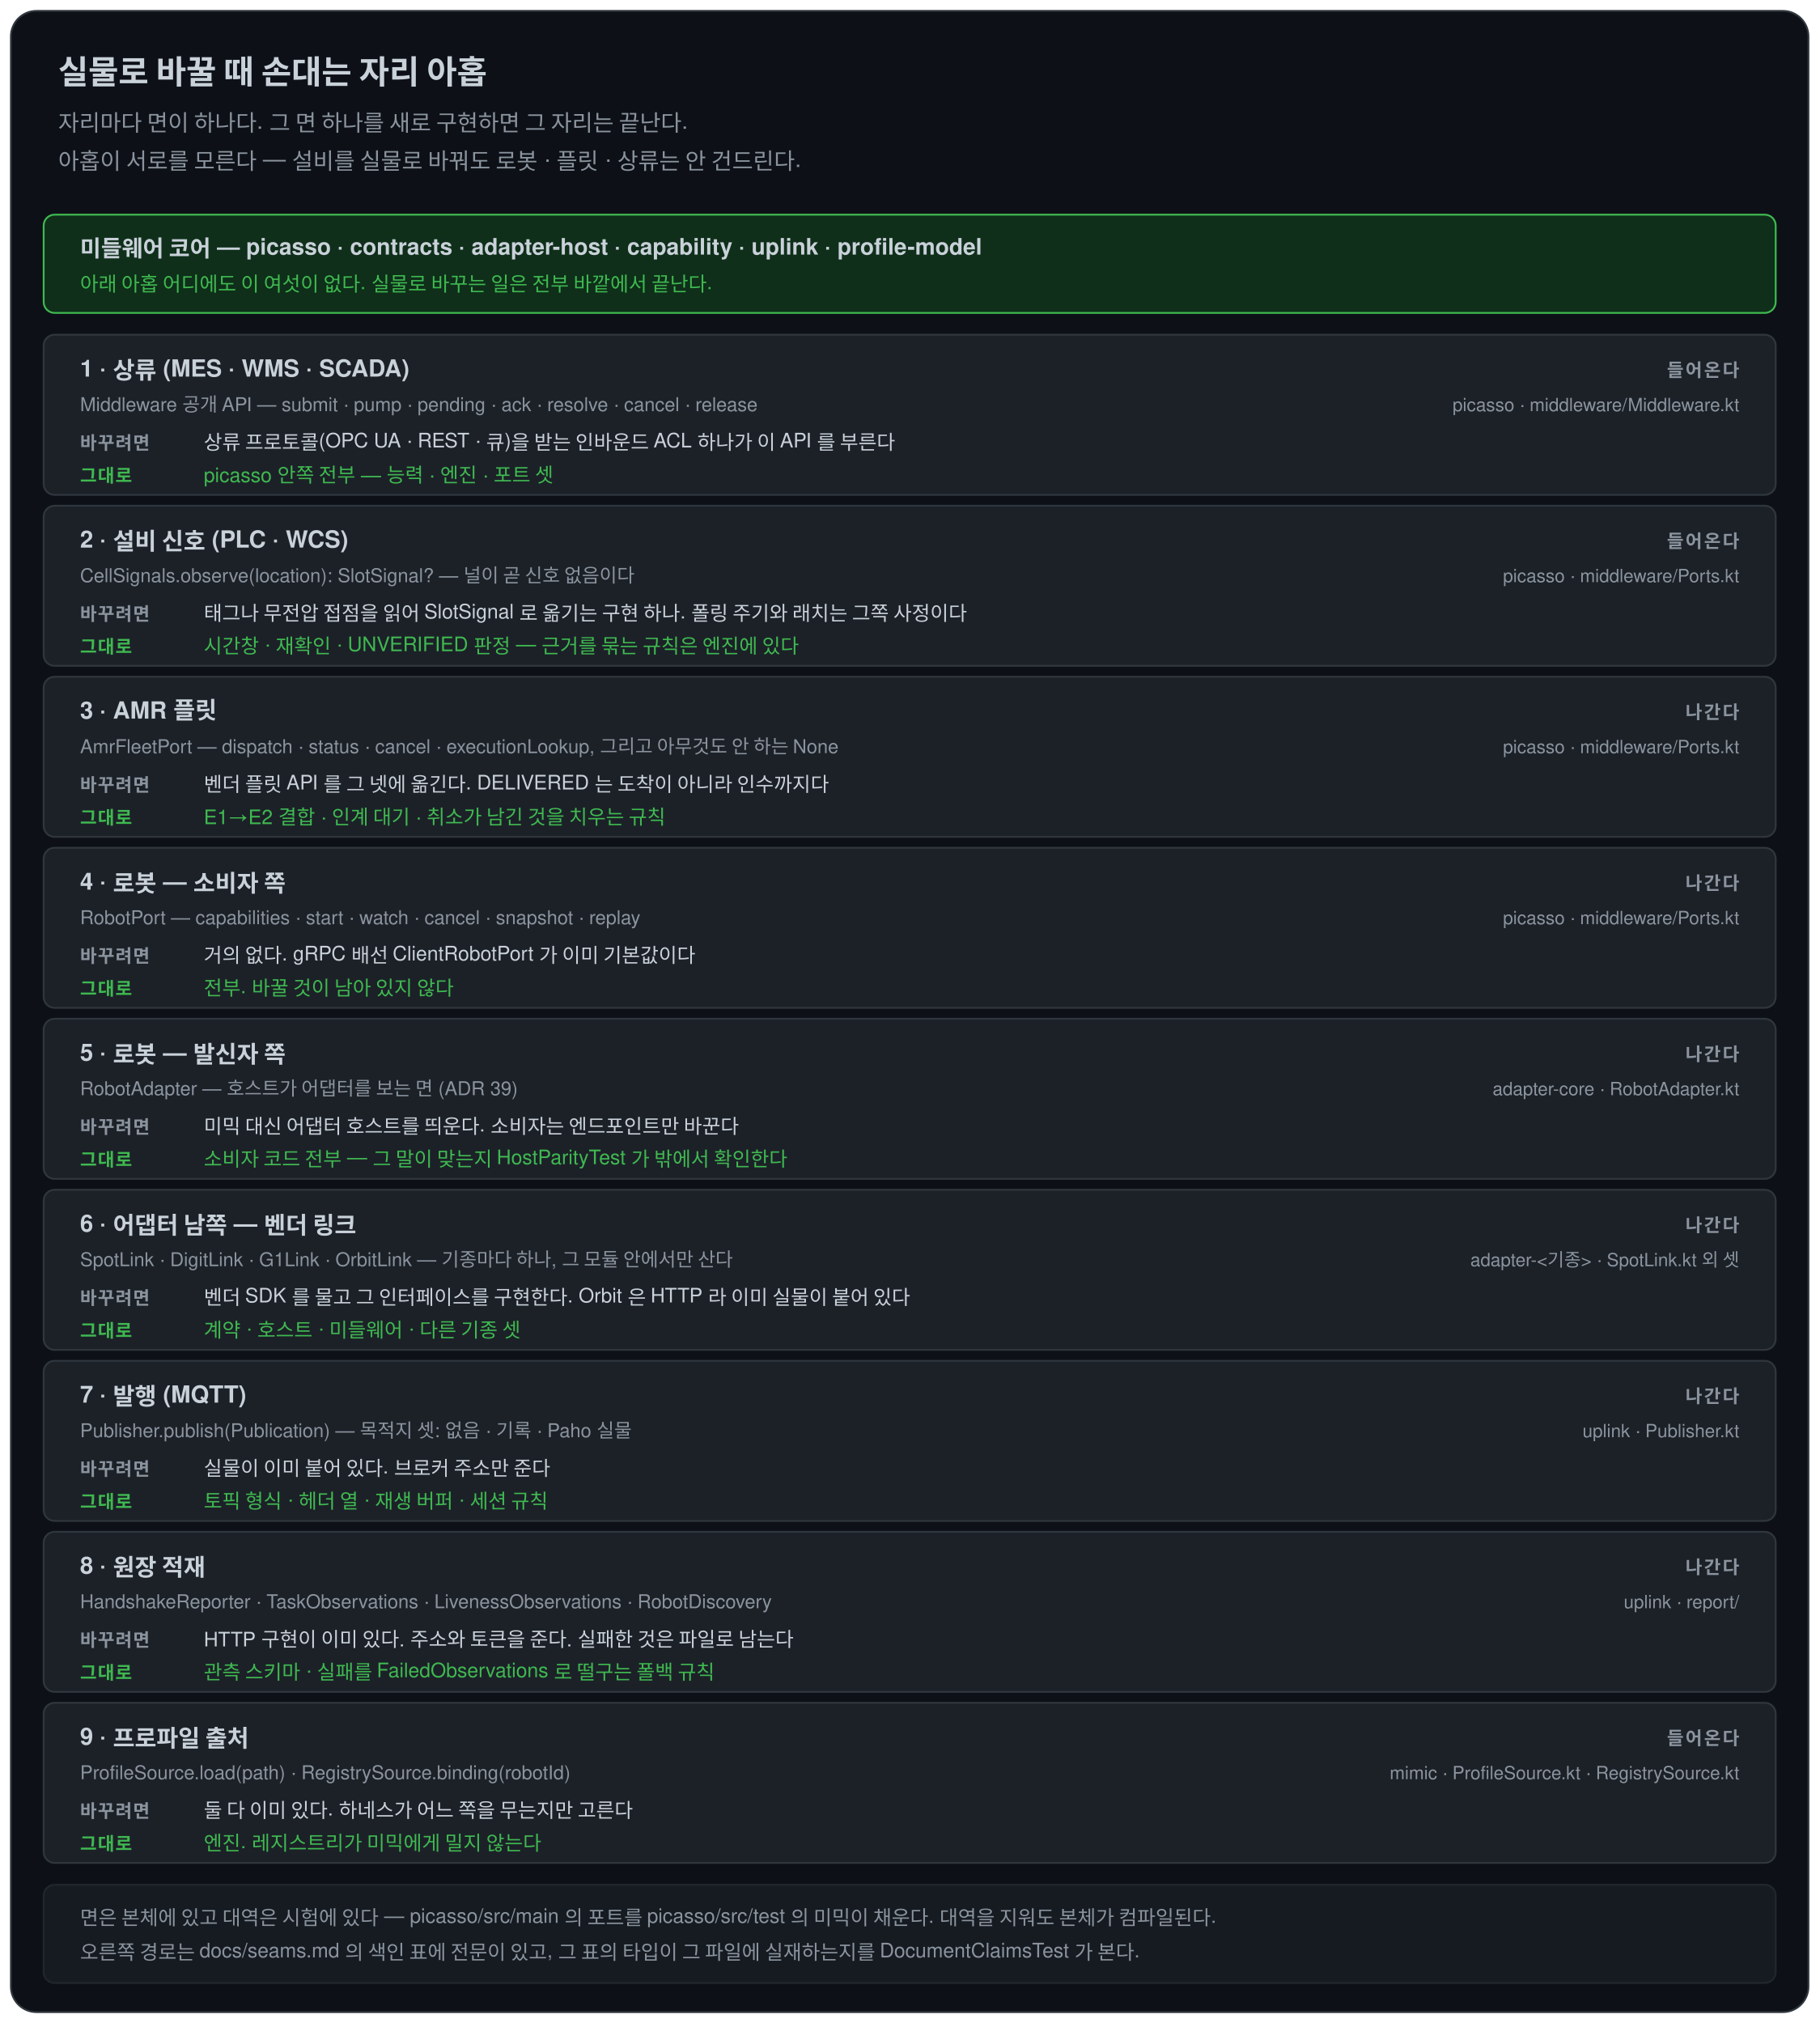
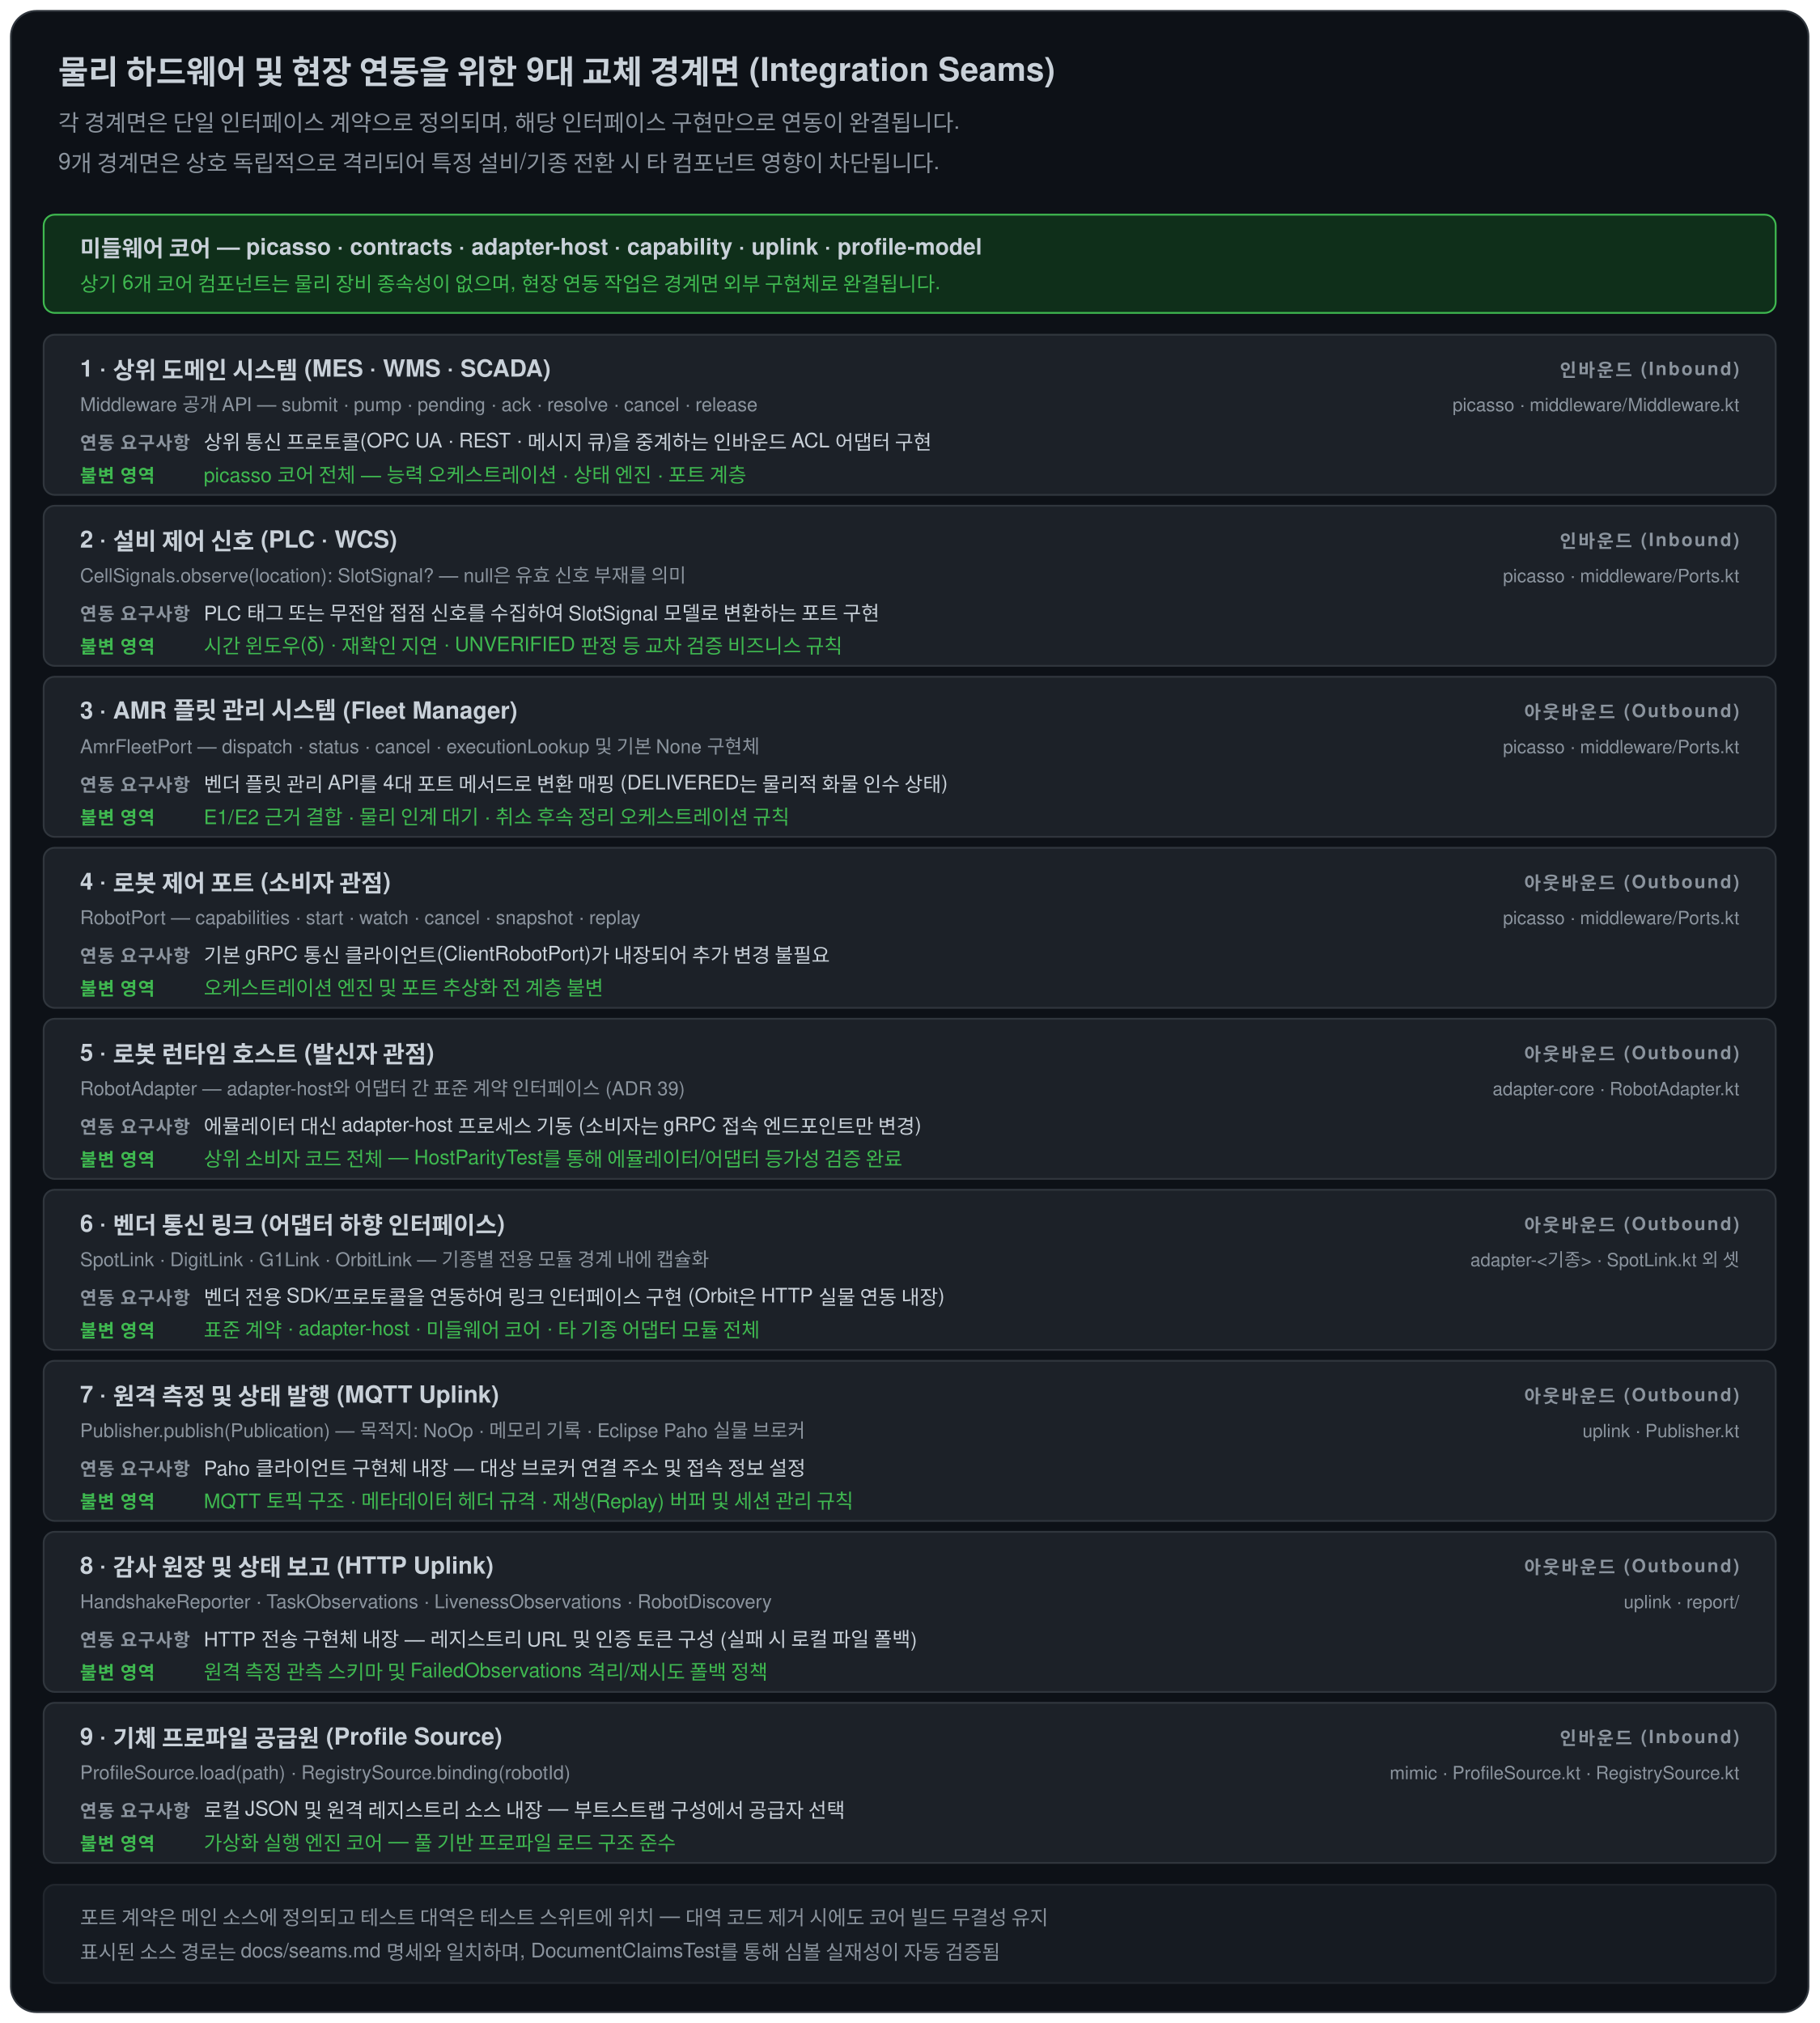
<svg xmlns="http://www.w3.org/2000/svg" width="1000" height="1112" viewBox="0 0 1000 1112" font-family="Malgun Gothic,Apple SD Gothic Neo,Noto Sans KR,Segoe UI,-apple-system,Helvetica,Arial,sans-serif">
  <rect x="6" y="6" width="988" height="1100" rx="14" fill="#0d1117" stroke="#30363d" />
-   <text x="32" y="46" font-size="18" font-weight="600" fill="#c9d1d9">실물로 바꿀 때 손대는 자리 아홉</text>
-   <text x="32" y="72" font-size="12.5" fill="#8b949e">자리마다 면이 하나다. 그 면 하나를 새로 구현하면 그 자리는 끝난다.</text>
-   <text x="32" y="93" font-size="12.5" fill="#8b949e">아홉이 서로를 모른다 — 설비를 실물로 바꿔도 로봇 · 플릿 · 상류는 안 건드린다.</text>
+   <text x="32" y="46" font-size="18" font-weight="600" fill="#c9d1d9">물리 하드웨어 및 현장 연동을 위한 9대 교체 경계면 (Integration Seams)</text>
+   <text x="32" y="72" font-size="12.5" fill="#8b949e">각 경계면은 단일 인터페이스 계약으로 정의되며, 해당 인터페이스 구현만으로 연동이 완결됩니다.</text>
+   <text x="32" y="93" font-size="12.5" fill="#8b949e">9개 경계면은 상호 독립적으로 격리되어 특정 설비/기종 전환 시 타 컴포넌트 영향이 차단됩니다.</text>
  <rect x="24" y="118" width="952" height="54" rx="6" fill="#0f2f1a" stroke="#3fb950" />
  <text x="44" y="141" font-size="12.5" font-weight="600" fill="#c9d1d9">미들웨어 코어 — picasso · contracts · adapter-host · capability · uplink · profile-model</text>
-   <text x="44" y="160" font-size="11" fill="#3fb950">아래 아홉 어디에도 이 여섯이 없다. 실물로 바꾸는 일은 전부 바깥에서 끝난다.</text>
+   <text x="44" y="160" font-size="11" fill="#3fb950">상기 6개 코어 컴포넌트는 물리 장비 종속성이 없으며, 현장 연동 작업은 경계면 외부 구현체로 완결됩니다.</text>
  <rect x="24" y="184" width="952" height="88" rx="6" fill="#1c2128" stroke="#30363d" />
-   <text x="44" y="207" font-size="13" font-weight="600" fill="#c9d1d9">1 · 상류 (MES · WMS · SCADA)</text>
-   <text x="956" y="207" font-size="10" font-weight="700" text-anchor="end" letter-spacing="1" fill="#8b949e">들어온다</text>
+   <text x="44" y="207" font-size="13" font-weight="600" fill="#c9d1d9">1 · 상위 도메인 시스템 (MES · WMS · SCADA)</text>
+   <text x="956" y="207" font-size="10" font-weight="700" text-anchor="end" letter-spacing="1" fill="#8b949e">인바운드 (Inbound)</text>
  <text x="44" y="226" font-size="10.5" fill="#8b949e">Middleware 공개 API — submit · pump · pending · ack · resolve · cancel · release</text>
  <text x="956" y="226" font-size="10" text-anchor="end" fill="#8b949e">picasso · middleware/Middleware.kt</text>
-   <text x="44" y="247" font-size="10" font-weight="700" letter-spacing="0.5" fill="#8b949e">바꾸려면</text>
-   <text x="112" y="247" font-size="11" fill="#c9d1d9">상류 프로토콜(OPC UA · REST · 큐)을 받는 인바운드 ACL 하나가 이 API 를 부른다</text>
-   <text x="44" y="265" font-size="10" font-weight="700" letter-spacing="0.5" fill="#3fb950">그대로</text>
-   <text x="112" y="265" font-size="11" fill="#3fb950">picasso 안쪽 전부 — 능력 · 엔진 · 포트 셋</text>
+   <text x="44" y="247" font-size="10" font-weight="700" letter-spacing="0.5" fill="#8b949e">연동 요구사항</text>
+   <text x="112" y="247" font-size="11" fill="#c9d1d9">상위 통신 프로토콜(OPC UA · REST · 메시지 큐)을 중계하는 인바운드 ACL 어댑터 구현</text>
+   <text x="44" y="265" font-size="10" font-weight="700" letter-spacing="0.5" fill="#3fb950">불변 영역</text>
+   <text x="112" y="265" font-size="11" fill="#3fb950">picasso 코어 전체 — 능력 오케스트레이션 · 상태 엔진 · 포트 계층</text>
  <rect x="24" y="278" width="952" height="88" rx="6" fill="#1c2128" stroke="#30363d" />
-   <text x="44" y="301" font-size="13" font-weight="600" fill="#c9d1d9">2 · 설비 신호 (PLC · WCS)</text>
-   <text x="956" y="301" font-size="10" font-weight="700" text-anchor="end" letter-spacing="1" fill="#8b949e">들어온다</text>
-   <text x="44" y="320" font-size="10.5" fill="#8b949e">CellSignals.observe(location): SlotSignal?  —  널이 곧 신호 없음이다</text>
+   <text x="44" y="301" font-size="13" font-weight="600" fill="#c9d1d9">2 · 설비 제어 신호 (PLC · WCS)</text>
+   <text x="956" y="301" font-size="10" font-weight="700" text-anchor="end" letter-spacing="1" fill="#8b949e">인바운드 (Inbound)</text>
+   <text x="44" y="320" font-size="10.5" fill="#8b949e">CellSignals.observe(location): SlotSignal?  —  null은 유효 신호 부재를 의미</text>
  <text x="956" y="320" font-size="10" text-anchor="end" fill="#8b949e">picasso · middleware/Ports.kt</text>
-   <text x="44" y="341" font-size="10" font-weight="700" letter-spacing="0.5" fill="#8b949e">바꾸려면</text>
-   <text x="112" y="341" font-size="11" fill="#c9d1d9">태그나 무전압 접점을 읽어 SlotSignal 로 옮기는 구현 하나. 폴링 주기와 래치는 그쪽 사정이다</text>
-   <text x="44" y="359" font-size="10" font-weight="700" letter-spacing="0.5" fill="#3fb950">그대로</text>
-   <text x="112" y="359" font-size="11" fill="#3fb950">시간창 · 재확인 · UNVERIFIED 판정 — 근거를 묶는 규칙은 엔진에 있다</text>
+   <text x="44" y="341" font-size="10" font-weight="700" letter-spacing="0.5" fill="#8b949e">연동 요구사항</text>
+   <text x="112" y="341" font-size="11" fill="#c9d1d9">PLC 태그 또는 무전압 접점 신호를 수집하여 SlotSignal 모델로 변환하는 포트 구현</text>
+   <text x="44" y="359" font-size="10" font-weight="700" letter-spacing="0.5" fill="#3fb950">불변 영역</text>
+   <text x="112" y="359" font-size="11" fill="#3fb950">시간 윈도우(δ) · 재확인 지연 · UNVERIFIED 판정 등 교차 검증 비즈니스 규칙</text>
  <rect x="24" y="372" width="952" height="88" rx="6" fill="#1c2128" stroke="#30363d" />
-   <text x="44" y="395" font-size="13" font-weight="600" fill="#c9d1d9">3 · AMR 플릿</text>
-   <text x="956" y="395" font-size="10" font-weight="700" text-anchor="end" letter-spacing="1" fill="#8b949e">나간다</text>
-   <text x="44" y="414" font-size="10.5" fill="#8b949e">AmrFleetPort — dispatch · status · cancel · executionLookup, 그리고 아무것도 안 하는 None</text>
+   <text x="44" y="395" font-size="13" font-weight="600" fill="#c9d1d9">3 · AMR 플릿 관리 시스템 (Fleet Manager)</text>
+   <text x="956" y="395" font-size="10" font-weight="700" text-anchor="end" letter-spacing="1" fill="#8b949e">아웃바운드 (Outbound)</text>
+   <text x="44" y="414" font-size="10.5" fill="#8b949e">AmrFleetPort — dispatch · status · cancel · executionLookup 및 기본 None 구현체</text>
  <text x="956" y="414" font-size="10" text-anchor="end" fill="#8b949e">picasso · middleware/Ports.kt</text>
-   <text x="44" y="435" font-size="10" font-weight="700" letter-spacing="0.5" fill="#8b949e">바꾸려면</text>
-   <text x="112" y="435" font-size="11" fill="#c9d1d9">벤더 플릿 API 를 그 넷에 옮긴다. DELIVERED 는 도착이 아니라 인수까지다</text>
-   <text x="44" y="453" font-size="10" font-weight="700" letter-spacing="0.5" fill="#3fb950">그대로</text>
-   <text x="112" y="453" font-size="11" fill="#3fb950">E1→E2 결합 · 인계 대기 · 취소가 남긴 것을 치우는 규칙</text>
+   <text x="44" y="435" font-size="10" font-weight="700" letter-spacing="0.5" fill="#8b949e">연동 요구사항</text>
+   <text x="112" y="435" font-size="11" fill="#c9d1d9">벤더 플릿 관리 API를 4대 포트 메서드로 변환 매핑 (DELIVERED는 물리적 화물 인수 상태)</text>
+   <text x="44" y="453" font-size="10" font-weight="700" letter-spacing="0.5" fill="#3fb950">불변 영역</text>
+   <text x="112" y="453" font-size="11" fill="#3fb950">E1/E2 근거 결합 · 물리 인계 대기 · 취소 후속 정리 오케스트레이션 규칙</text>
  <rect x="24" y="466" width="952" height="88" rx="6" fill="#1c2128" stroke="#30363d" />
-   <text x="44" y="489" font-size="13" font-weight="600" fill="#c9d1d9">4 · 로봇 — 소비자 쪽</text>
-   <text x="956" y="489" font-size="10" font-weight="700" text-anchor="end" letter-spacing="1" fill="#8b949e">나간다</text>
+   <text x="44" y="489" font-size="13" font-weight="600" fill="#c9d1d9">4 · 로봇 제어 포트 (소비자 관점)</text>
+   <text x="956" y="489" font-size="10" font-weight="700" text-anchor="end" letter-spacing="1" fill="#8b949e">아웃바운드 (Outbound)</text>
  <text x="44" y="508" font-size="10.5" fill="#8b949e">RobotPort — capabilities · start · watch · cancel · snapshot · replay</text>
  <text x="956" y="508" font-size="10" text-anchor="end" fill="#8b949e">picasso · middleware/Ports.kt</text>
-   <text x="44" y="529" font-size="10" font-weight="700" letter-spacing="0.5" fill="#8b949e">바꾸려면</text>
-   <text x="112" y="529" font-size="11" fill="#c9d1d9">거의 없다. gRPC 배선 ClientRobotPort 가 이미 기본값이다</text>
-   <text x="44" y="547" font-size="10" font-weight="700" letter-spacing="0.5" fill="#3fb950">그대로</text>
-   <text x="112" y="547" font-size="11" fill="#3fb950">전부. 바꿀 것이 남아 있지 않다</text>
+   <text x="44" y="529" font-size="10" font-weight="700" letter-spacing="0.5" fill="#8b949e">연동 요구사항</text>
+   <text x="112" y="529" font-size="11" fill="#c9d1d9">기본 gRPC 통신 클라이언트(ClientRobotPort)가 내장되어 추가 변경 불필요</text>
+   <text x="44" y="547" font-size="10" font-weight="700" letter-spacing="0.5" fill="#3fb950">불변 영역</text>
+   <text x="112" y="547" font-size="11" fill="#3fb950">오케스트레이션 엔진 및 포트 추상화 전 계층 불변</text>
  <rect x="24" y="560" width="952" height="88" rx="6" fill="#1c2128" stroke="#30363d" />
-   <text x="44" y="583" font-size="13" font-weight="600" fill="#c9d1d9">5 · 로봇 — 발신자 쪽</text>
-   <text x="956" y="583" font-size="10" font-weight="700" text-anchor="end" letter-spacing="1" fill="#8b949e">나간다</text>
-   <text x="44" y="602" font-size="10.5" fill="#8b949e">RobotAdapter — 호스트가 어댑터를 보는 면 (ADR 39)</text>
+   <text x="44" y="583" font-size="13" font-weight="600" fill="#c9d1d9">5 · 로봇 런타임 호스트 (발신자 관점)</text>
+   <text x="956" y="583" font-size="10" font-weight="700" text-anchor="end" letter-spacing="1" fill="#8b949e">아웃바운드 (Outbound)</text>
+   <text x="44" y="602" font-size="10.5" fill="#8b949e">RobotAdapter — adapter-host와 어댑터 간 표준 계약 인터페이스 (ADR 39)</text>
  <text x="956" y="602" font-size="10" text-anchor="end" fill="#8b949e">adapter-core · RobotAdapter.kt</text>
-   <text x="44" y="623" font-size="10" font-weight="700" letter-spacing="0.5" fill="#8b949e">바꾸려면</text>
-   <text x="112" y="623" font-size="11" fill="#c9d1d9">미믹 대신 어댑터 호스트를 띄운다. 소비자는 엔드포인트만 바꾼다</text>
-   <text x="44" y="641" font-size="10" font-weight="700" letter-spacing="0.5" fill="#3fb950">그대로</text>
-   <text x="112" y="641" font-size="11" fill="#3fb950">소비자 코드 전부 — 그 말이 맞는지 HostParityTest 가 밖에서 확인한다</text>
+   <text x="44" y="623" font-size="10" font-weight="700" letter-spacing="0.5" fill="#8b949e">연동 요구사항</text>
+   <text x="112" y="623" font-size="11" fill="#c9d1d9">에뮬레이터 대신 adapter-host 프로세스 기동 (소비자는 gRPC 접속 엔드포인트만 변경)</text>
+   <text x="44" y="641" font-size="10" font-weight="700" letter-spacing="0.5" fill="#3fb950">불변 영역</text>
+   <text x="112" y="641" font-size="11" fill="#3fb950">상위 소비자 코드 전체 — HostParityTest를 통해 에뮬레이터/어댑터 등가성 검증 완료</text>
  <rect x="24" y="654" width="952" height="88" rx="6" fill="#1c2128" stroke="#30363d" />
-   <text x="44" y="677" font-size="13" font-weight="600" fill="#c9d1d9">6 · 어댑터 남쪽 — 벤더 링크</text>
-   <text x="956" y="677" font-size="10" font-weight="700" text-anchor="end" letter-spacing="1" fill="#8b949e">나간다</text>
-   <text x="44" y="696" font-size="10.5" fill="#8b949e">SpotLink · DigitLink · G1Link · OrbitLink — 기종마다 하나, 그 모듈 안에서만 산다</text>
+   <text x="44" y="677" font-size="13" font-weight="600" fill="#c9d1d9">6 · 벤더 통신 링크 (어댑터 하향 인터페이스)</text>
+   <text x="956" y="677" font-size="10" font-weight="700" text-anchor="end" letter-spacing="1" fill="#8b949e">아웃바운드 (Outbound)</text>
+   <text x="44" y="696" font-size="10.5" fill="#8b949e">SpotLink · DigitLink · G1Link · OrbitLink — 기종별 전용 모듈 경계 내에 캡슐화</text>
  <text x="956" y="696" font-size="10" text-anchor="end" fill="#8b949e">adapter-&lt;기종&gt; · SpotLink.kt 외 셋</text>
-   <text x="44" y="717" font-size="10" font-weight="700" letter-spacing="0.5" fill="#8b949e">바꾸려면</text>
-   <text x="112" y="717" font-size="11" fill="#c9d1d9">벤더 SDK 를 물고 그 인터페이스를 구현한다. Orbit 은 HTTP 라 이미 실물이 붙어 있다</text>
-   <text x="44" y="735" font-size="10" font-weight="700" letter-spacing="0.5" fill="#3fb950">그대로</text>
-   <text x="112" y="735" font-size="11" fill="#3fb950">계약 · 호스트 · 미들웨어 · 다른 기종 셋</text>
+   <text x="44" y="717" font-size="10" font-weight="700" letter-spacing="0.5" fill="#8b949e">연동 요구사항</text>
+   <text x="112" y="717" font-size="11" fill="#c9d1d9">벤더 전용 SDK/프로토콜을 연동하여 링크 인터페이스 구현 (Orbit은 HTTP 실물 연동 내장)</text>
+   <text x="44" y="735" font-size="10" font-weight="700" letter-spacing="0.5" fill="#3fb950">불변 영역</text>
+   <text x="112" y="735" font-size="11" fill="#3fb950">표준 계약 · adapter-host · 미들웨어 코어 · 타 기종 어댑터 모듈 전체</text>
  <rect x="24" y="748" width="952" height="88" rx="6" fill="#1c2128" stroke="#30363d" />
-   <text x="44" y="771" font-size="13" font-weight="600" fill="#c9d1d9">7 · 발행 (MQTT)</text>
-   <text x="956" y="771" font-size="10" font-weight="700" text-anchor="end" letter-spacing="1" fill="#8b949e">나간다</text>
-   <text x="44" y="790" font-size="10.5" fill="#8b949e">Publisher.publish(Publication) — 목적지 셋: 없음 · 기록 · Paho 실물</text>
+   <text x="44" y="771" font-size="13" font-weight="600" fill="#c9d1d9">7 · 원격 측정 및 상태 발행 (MQTT Uplink)</text>
+   <text x="956" y="771" font-size="10" font-weight="700" text-anchor="end" letter-spacing="1" fill="#8b949e">아웃바운드 (Outbound)</text>
+   <text x="44" y="790" font-size="10.5" fill="#8b949e">Publisher.publish(Publication) — 목적지: NoOp · 메모리 기록 · Eclipse Paho 실물 브로커</text>
  <text x="956" y="790" font-size="10" text-anchor="end" fill="#8b949e">uplink · Publisher.kt</text>
-   <text x="44" y="811" font-size="10" font-weight="700" letter-spacing="0.5" fill="#8b949e">바꾸려면</text>
-   <text x="112" y="811" font-size="11" fill="#c9d1d9">실물이 이미 붙어 있다. 브로커 주소만 준다</text>
-   <text x="44" y="829" font-size="10" font-weight="700" letter-spacing="0.5" fill="#3fb950">그대로</text>
-   <text x="112" y="829" font-size="11" fill="#3fb950">토픽 형식 · 헤더 열 · 재생 버퍼 · 세션 규칙</text>
+   <text x="44" y="811" font-size="10" font-weight="700" letter-spacing="0.5" fill="#8b949e">연동 요구사항</text>
+   <text x="112" y="811" font-size="11" fill="#c9d1d9">Paho 클라이언트 구현체 내장 — 대상 브로커 연결 주소 및 접속 정보 설정</text>
+   <text x="44" y="829" font-size="10" font-weight="700" letter-spacing="0.5" fill="#3fb950">불변 영역</text>
+   <text x="112" y="829" font-size="11" fill="#3fb950">MQTT 토픽 구조 · 메타데이터 헤더 규격 · 재생(Replay) 버퍼 및 세션 관리 규칙</text>
  <rect x="24" y="842" width="952" height="88" rx="6" fill="#1c2128" stroke="#30363d" />
-   <text x="44" y="865" font-size="13" font-weight="600" fill="#c9d1d9">8 · 원장 적재</text>
-   <text x="956" y="865" font-size="10" font-weight="700" text-anchor="end" letter-spacing="1" fill="#8b949e">나간다</text>
+   <text x="44" y="865" font-size="13" font-weight="600" fill="#c9d1d9">8 · 감사 원장 및 상태 보고 (HTTP Uplink)</text>
+   <text x="956" y="865" font-size="10" font-weight="700" text-anchor="end" letter-spacing="1" fill="#8b949e">아웃바운드 (Outbound)</text>
  <text x="44" y="884" font-size="10.5" fill="#8b949e">HandshakeReporter · TaskObservations · LivenessObservations · RobotDiscovery</text>
  <text x="956" y="884" font-size="10" text-anchor="end" fill="#8b949e">uplink · report/</text>
-   <text x="44" y="905" font-size="10" font-weight="700" letter-spacing="0.5" fill="#8b949e">바꾸려면</text>
-   <text x="112" y="905" font-size="11" fill="#c9d1d9">HTTP 구현이 이미 있다. 주소와 토큰을 준다. 실패한 것은 파일로 남는다</text>
-   <text x="44" y="923" font-size="10" font-weight="700" letter-spacing="0.5" fill="#3fb950">그대로</text>
-   <text x="112" y="923" font-size="11" fill="#3fb950">관측 스키마 · 실패를 FailedObservations 로 떨구는 폴백 규칙</text>
+   <text x="44" y="905" font-size="10" font-weight="700" letter-spacing="0.5" fill="#8b949e">연동 요구사항</text>
+   <text x="112" y="905" font-size="11" fill="#c9d1d9">HTTP 전송 구현체 내장 — 레지스트리 URL 및 인증 토큰 구성 (실패 시 로컬 파일 폴백)</text>
+   <text x="44" y="923" font-size="10" font-weight="700" letter-spacing="0.5" fill="#3fb950">불변 영역</text>
+   <text x="112" y="923" font-size="11" fill="#3fb950">원격 측정 관측 스키마 및 FailedObservations 격리/재시도 폴백 정책</text>
  <rect x="24" y="936" width="952" height="88" rx="6" fill="#1c2128" stroke="#30363d" />
-   <text x="44" y="959" font-size="13" font-weight="600" fill="#c9d1d9">9 · 프로파일 출처</text>
-   <text x="956" y="959" font-size="10" font-weight="700" text-anchor="end" letter-spacing="1" fill="#8b949e">들어온다</text>
+   <text x="44" y="959" font-size="13" font-weight="600" fill="#c9d1d9">9 · 기체 프로파일 공급원 (Profile Source)</text>
+   <text x="956" y="959" font-size="10" font-weight="700" text-anchor="end" letter-spacing="1" fill="#8b949e">인바운드 (Inbound)</text>
  <text x="44" y="978" font-size="10.5" fill="#8b949e">ProfileSource.load(path) · RegistrySource.binding(robotId)</text>
  <text x="956" y="978" font-size="10" text-anchor="end" fill="#8b949e">mimic · ProfileSource.kt · RegistrySource.kt</text>
-   <text x="44" y="999" font-size="10" font-weight="700" letter-spacing="0.5" fill="#8b949e">바꾸려면</text>
-   <text x="112" y="999" font-size="11" fill="#c9d1d9">둘 다 이미 있다. 하네스가 어느 쪽을 무는지만 고른다</text>
-   <text x="44" y="1017" font-size="10" font-weight="700" letter-spacing="0.5" fill="#3fb950">그대로</text>
-   <text x="112" y="1017" font-size="11" fill="#3fb950">엔진. 레지스트리가 미믹에게 밀지 않는다</text>
+   <text x="44" y="999" font-size="10" font-weight="700" letter-spacing="0.5" fill="#8b949e">연동 요구사항</text>
+   <text x="112" y="999" font-size="11" fill="#c9d1d9">로컬 JSON 및 원격 레지스트리 소스 내장 — 부트스트랩 구성에서 공급자 선택</text>
+   <text x="44" y="1017" font-size="10" font-weight="700" letter-spacing="0.5" fill="#3fb950">불변 영역</text>
+   <text x="112" y="1017" font-size="11" fill="#3fb950">가상화 실행 엔진 코어 — 풀 기반 프로파일 로드 구조 준수</text>
  <rect x="24" y="1036" width="952" height="54" rx="6" fill="#161b22" stroke="#21262d" />
-   <text x="44" y="1058" font-size="11" fill="#8b949e">면은 본체에 있고 대역은 시험에 있다 — picasso/src/main 의 포트를 picasso/src/test 의 미믹이 채운다. 대역을 지워도 본체가 컴파일된다.</text>
-   <text x="44" y="1077" font-size="11" fill="#8b949e">오른쪽 경로는 docs/seams.md 의 색인 표에 전문이 있고, 그 표의 타입이 그 파일에 실재하는지를 DocumentClaimsTest 가 본다.</text>
+   <text x="44" y="1058" font-size="11" fill="#8b949e">포트 계약은 메인 소스에 정의되고 테스트 대역은 테스트 스위트에 위치 — 대역 코드 제거 시에도 코어 빌드 무결성 유지</text>
+   <text x="44" y="1077" font-size="11" fill="#8b949e">표시된 소스 경로는 docs/seams.md 명세와 일치하며, DocumentClaimsTest를 통해 심볼 실재성이 자동 검증됨</text>
</svg>
